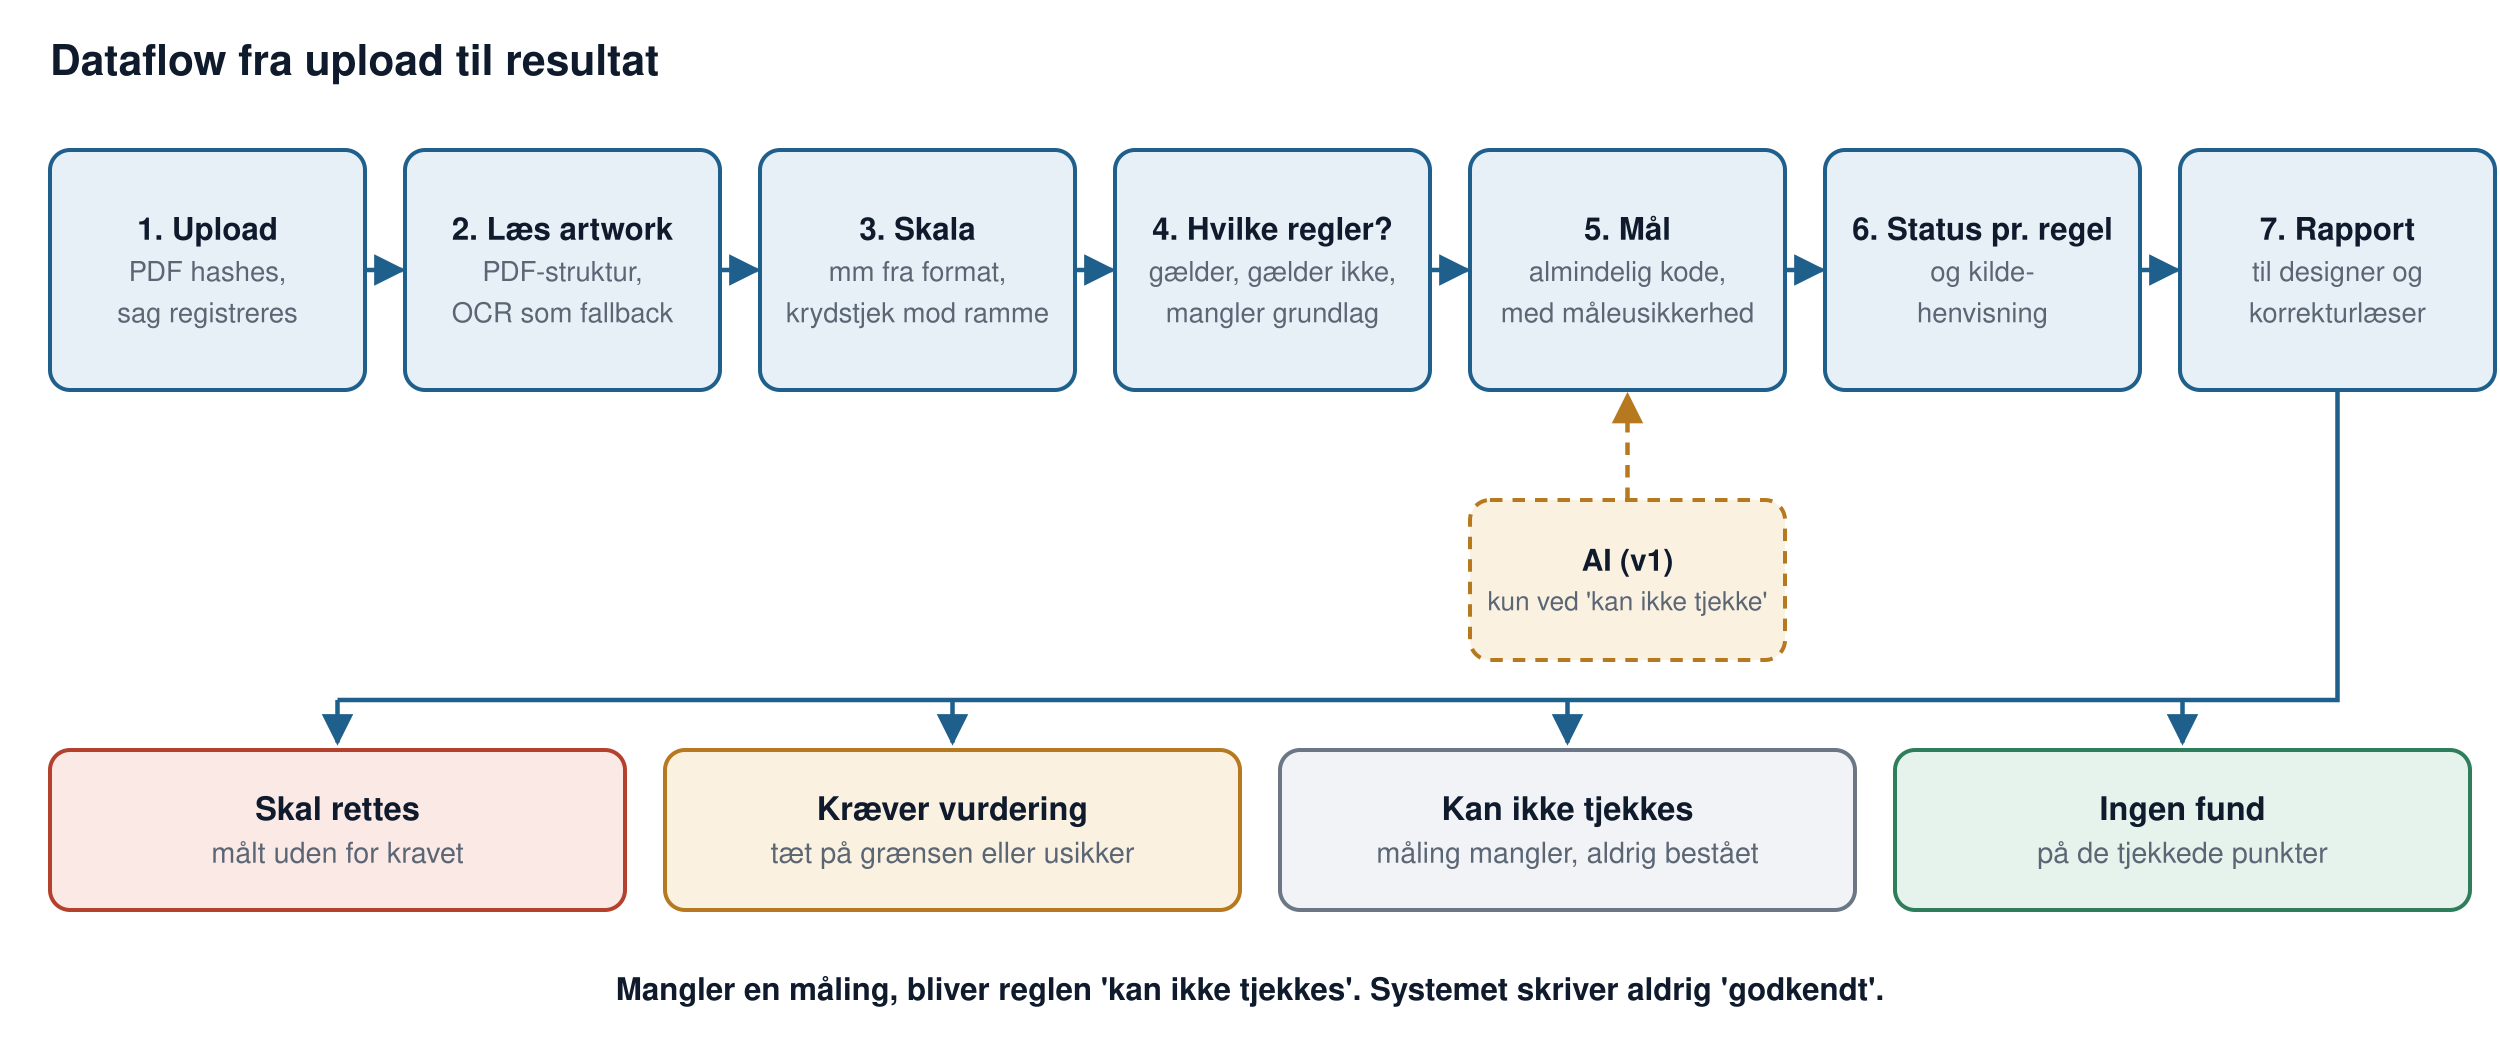
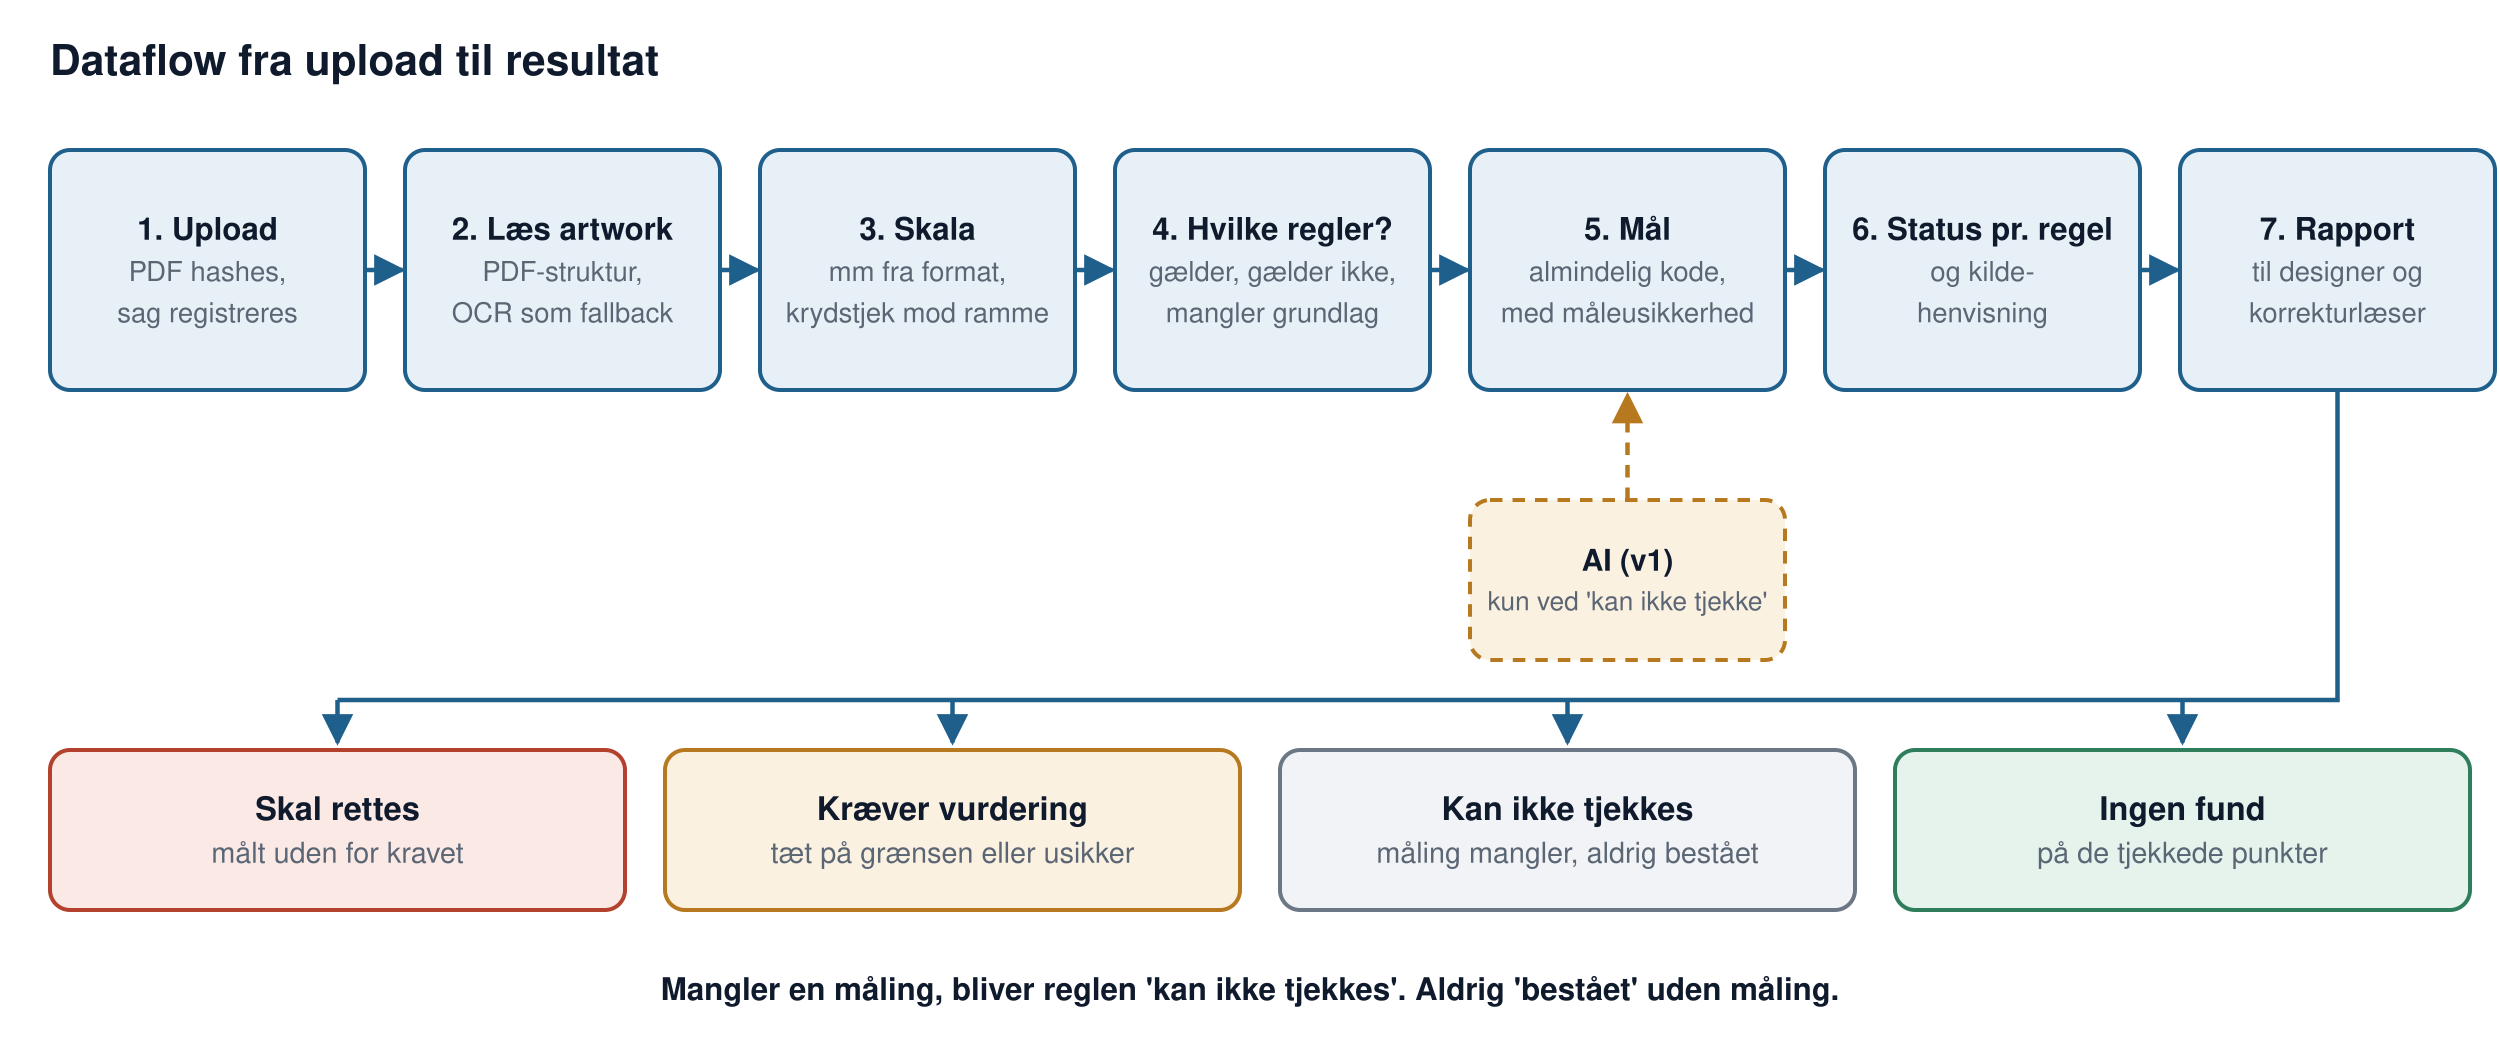
<svg xmlns="http://www.w3.org/2000/svg" viewBox="0 0 1000 420" width="1000" height="420" font-family="Helvetica, Arial, sans-serif">
  <defs>
    <marker id="a-6b7785" viewBox="0 0 10 10" refX="9" refY="5" markerWidth="7" markerHeight="7" orient="auto-start-reverse">
      <path d="M0,0 L10,5 L0,10 z" fill="#6b7785" />
    </marker>
    <marker id="a-1f5f8b" viewBox="0 0 10 10" refX="9" refY="5" markerWidth="7" markerHeight="7" orient="auto-start-reverse">
      <path d="M0,0 L10,5 L0,10 z" fill="#1f5f8b" />
    </marker>
    <marker id="a-b7791f" viewBox="0 0 10 10" refX="9" refY="5" markerWidth="7" markerHeight="7" orient="auto-start-reverse">
      <path d="M0,0 L10,5 L0,10 z" fill="#b7791f" />
    </marker>
    <marker id="a-2e7d5b" viewBox="0 0 10 10" refX="9" refY="5" markerWidth="7" markerHeight="7" orient="auto-start-reverse">
      <path d="M0,0 L10,5 L0,10 z" fill="#2e7d5b" />
    </marker>
    <marker id="a-b3412e" viewBox="0 0 10 10" refX="9" refY="5" markerWidth="7" markerHeight="7" orient="auto-start-reverse">
      <path d="M0,0 L10,5 L0,10 z" fill="#b3412e" />
    </marker>
  </defs>
  <rect width="100%" height="100%" fill="#ffffff" />
  <text x="20" y="30" text-anchor="start" font-size="17" font-weight="700" fill="#0f1b2d">Dataflow fra upload til resultat</text>
  <rect x="20" y="60" width="126" height="96" rx="8" fill="#e8f0f7" stroke="#1f5f8b" stroke-width="1.6" />
  <text x="83.0" y="95.9" text-anchor="middle" font-size="12.5" font-weight="700" fill="#0f1b2d">1. Upload</text>
  <text x="83.0" y="112.4" text-anchor="middle" font-size="11.0" font-weight="400" fill="#5b6675">PDF hashes,</text>
  <text x="83.0" y="128.9" text-anchor="middle" font-size="11.0" font-weight="400" fill="#5b6675">sag registreres</text>
  <line x1="146" y1="108" x2="161" y2="108" stroke="#1f5f8b" stroke-width="1.8" marker-end="url(#a-1f5f8b)" />
  <rect x="162" y="60" width="126" height="96" rx="8" fill="#e8f0f7" stroke="#1f5f8b" stroke-width="1.6" />
  <text x="225.0" y="95.9" text-anchor="middle" font-size="12.5" font-weight="700" fill="#0f1b2d">2. Læs artwork</text>
  <text x="225.0" y="112.4" text-anchor="middle" font-size="11.0" font-weight="400" fill="#5b6675">PDF-struktur,</text>
  <text x="225.0" y="128.9" text-anchor="middle" font-size="11.0" font-weight="400" fill="#5b6675">OCR som fallback</text>
  <line x1="288" y1="108" x2="303" y2="108" stroke="#1f5f8b" stroke-width="1.8" marker-end="url(#a-1f5f8b)" />
  <rect x="304" y="60" width="126" height="96" rx="8" fill="#e8f0f7" stroke="#1f5f8b" stroke-width="1.6" />
  <text x="367.0" y="95.9" text-anchor="middle" font-size="12.5" font-weight="700" fill="#0f1b2d">3. Skala</text>
  <text x="367.0" y="112.4" text-anchor="middle" font-size="11.0" font-weight="400" fill="#5b6675">mm fra format,</text>
  <text x="367.0" y="128.9" text-anchor="middle" font-size="11.0" font-weight="400" fill="#5b6675">krydstjek mod ramme</text>
  <line x1="430" y1="108" x2="445" y2="108" stroke="#1f5f8b" stroke-width="1.8" marker-end="url(#a-1f5f8b)" />
  <rect x="446" y="60" width="126" height="96" rx="8" fill="#e8f0f7" stroke="#1f5f8b" stroke-width="1.6" />
  <text x="509.0" y="95.9" text-anchor="middle" font-size="12.5" font-weight="700" fill="#0f1b2d">4. Hvilke regler?</text>
  <text x="509.0" y="112.4" text-anchor="middle" font-size="11.0" font-weight="400" fill="#5b6675">gælder, gælder ikke,</text>
  <text x="509.0" y="128.9" text-anchor="middle" font-size="11.0" font-weight="400" fill="#5b6675">mangler grundlag</text>
  <line x1="572" y1="108" x2="587" y2="108" stroke="#1f5f8b" stroke-width="1.8" marker-end="url(#a-1f5f8b)" />
  <rect x="588" y="60" width="126" height="96" rx="8" fill="#e8f0f7" stroke="#1f5f8b" stroke-width="1.6" />
  <text x="651.0" y="95.9" text-anchor="middle" font-size="12.5" font-weight="700" fill="#0f1b2d">5. Mål</text>
  <text x="651.0" y="112.4" text-anchor="middle" font-size="11.0" font-weight="400" fill="#5b6675">almindelig kode,</text>
  <text x="651.0" y="128.9" text-anchor="middle" font-size="11.0" font-weight="400" fill="#5b6675">med måleusikkerhed</text>
  <line x1="714" y1="108" x2="729" y2="108" stroke="#1f5f8b" stroke-width="1.8" marker-end="url(#a-1f5f8b)" />
  <rect x="730" y="60" width="126" height="96" rx="8" fill="#e8f0f7" stroke="#1f5f8b" stroke-width="1.6" />
  <text x="793.0" y="95.9" text-anchor="middle" font-size="12.5" font-weight="700" fill="#0f1b2d">6. Status pr. regel</text>
  <text x="793.0" y="112.4" text-anchor="middle" font-size="11.0" font-weight="400" fill="#5b6675">og kilde-</text>
  <text x="793.0" y="128.9" text-anchor="middle" font-size="11.0" font-weight="400" fill="#5b6675">henvisning</text>
  <line x1="856" y1="108" x2="871" y2="108" stroke="#1f5f8b" stroke-width="1.8" marker-end="url(#a-1f5f8b)" />
  <rect x="872" y="60" width="126" height="96" rx="8" fill="#e8f0f7" stroke="#1f5f8b" stroke-width="1.6" />
  <text x="935.0" y="95.9" text-anchor="middle" font-size="12.5" font-weight="700" fill="#0f1b2d">7. Rapport</text>
  <text x="935.0" y="112.4" text-anchor="middle" font-size="11.0" font-weight="400" fill="#5b6675">til designer og</text>
  <text x="935.0" y="128.9" text-anchor="middle" font-size="11.0" font-weight="400" fill="#5b6675">korrekturlæser</text>
  <rect x="588" y="200" width="126" height="64" rx="8" fill="#fbf1e1" stroke="#b7791f" stroke-width="1.6" stroke-dasharray="5 4" />
  <text x="651.0" y="228.3" text-anchor="middle" font-size="12" font-weight="700" fill="#0f1b2d">AI (v1)</text>
  <text x="651.0" y="244.1" text-anchor="middle" font-size="10.5" font-weight="400" fill="#5b6675">kun ved 'kan ikke tjekke'</text>
  <line x1="651.0" y1="200" x2="651.0" y2="158" stroke="#b7791f" stroke-width="1.8" marker-end="url(#a-b7791f)" stroke-dasharray="5 4" />
  <rect x="20" y="300" width="230" height="64" rx="8" fill="#fbe9e6" stroke="#b3412e" stroke-width="1.6" />
  <text x="135.0" y="328.0" text-anchor="middle" font-size="13" font-weight="700" fill="#0f1b2d">Skal rettes</text>
  <text x="135.0" y="345.1" text-anchor="middle" font-size="11.5" font-weight="400" fill="#5b6675">målt uden for kravet</text>
  <rect x="266" y="300" width="230" height="64" rx="8" fill="#fbf1e1" stroke="#b7791f" stroke-width="1.6" />
  <text x="381.0" y="328.0" text-anchor="middle" font-size="13" font-weight="700" fill="#0f1b2d">Kræver vurdering</text>
  <text x="381.0" y="345.1" text-anchor="middle" font-size="11.5" font-weight="400" fill="#5b6675">tæt på grænsen eller usikker</text>
  <rect x="512" y="300" width="230" height="64" rx="8" fill="#f1f3f6" stroke="#6b7785" stroke-width="1.6" />
  <text x="627.0" y="328.0" text-anchor="middle" font-size="13" font-weight="700" fill="#0f1b2d">Kan ikke tjekkes</text>
  <text x="627.0" y="345.1" text-anchor="middle" font-size="11.5" font-weight="400" fill="#5b6675">måling mangler, aldrig bestået</text>
  <rect x="758" y="300" width="230" height="64" rx="8" fill="#e6f2ec" stroke="#2e7d5b" stroke-width="1.6" />
  <text x="873.0" y="328.0" text-anchor="middle" font-size="13" font-weight="700" fill="#0f1b2d">Ingen fund</text>
  <text x="873.0" y="345.1" text-anchor="middle" font-size="11.5" font-weight="400" fill="#5b6675">på de tjekkede punkter</text>
  <path d="M935.0,156 L935.0,280 L135.0,280" fill="none" stroke="#1f5f8b" stroke-width="1.8" />
  <line x1="135.0" y1="280" x2="135.0" y2="297" stroke="#1f5f8b" stroke-width="1.8" marker-end="url(#a-1f5f8b)" />
  <line x1="381.0" y1="280" x2="381.0" y2="297" stroke="#1f5f8b" stroke-width="1.8" marker-end="url(#a-1f5f8b)" />
  <line x1="627.0" y1="280" x2="627.0" y2="297" stroke="#1f5f8b" stroke-width="1.8" marker-end="url(#a-1f5f8b)" />
  <line x1="873.0" y1="280" x2="873.0" y2="297" stroke="#1f5f8b" stroke-width="1.8" marker-end="url(#a-1f5f8b)" />
-   <text x="500" y="400" text-anchor="middle" font-size="12.5" font-weight="700" fill="#0f1b2d">Mangler en måling, bliver reglen 'kan ikke tjekkes'. Systemet skriver aldrig 'godkendt'.</text>
+   <text x="500" y="400" text-anchor="middle" font-size="12.5" font-weight="700" fill="#0f1b2d">Mangler en måling, bliver reglen 'kan ikke tjekkes'. Aldrig 'bestået' uden måling.</text>
</svg>
